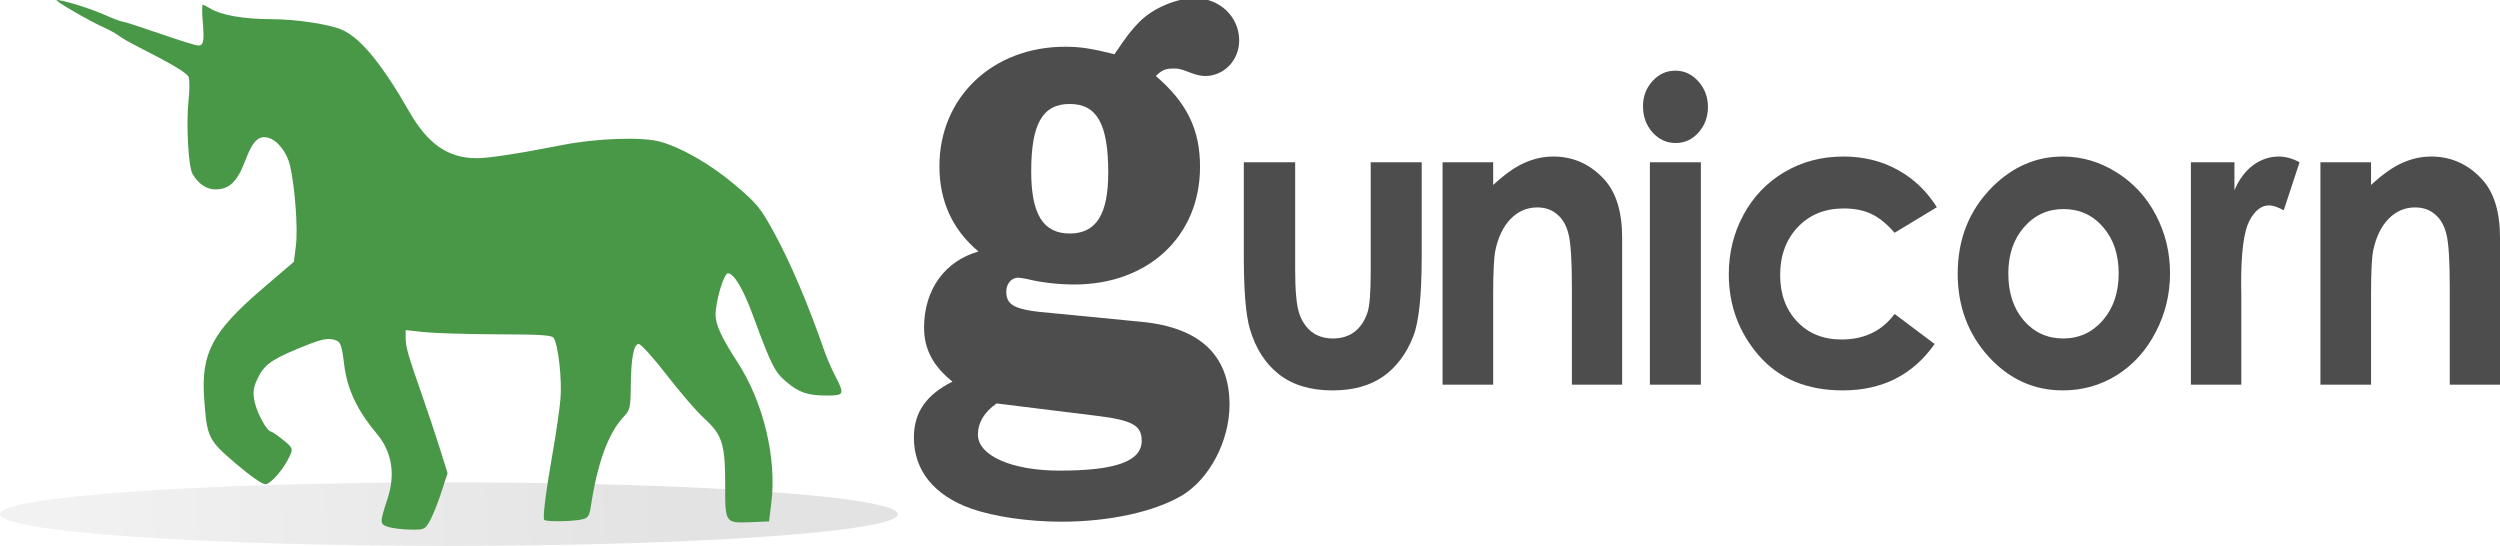
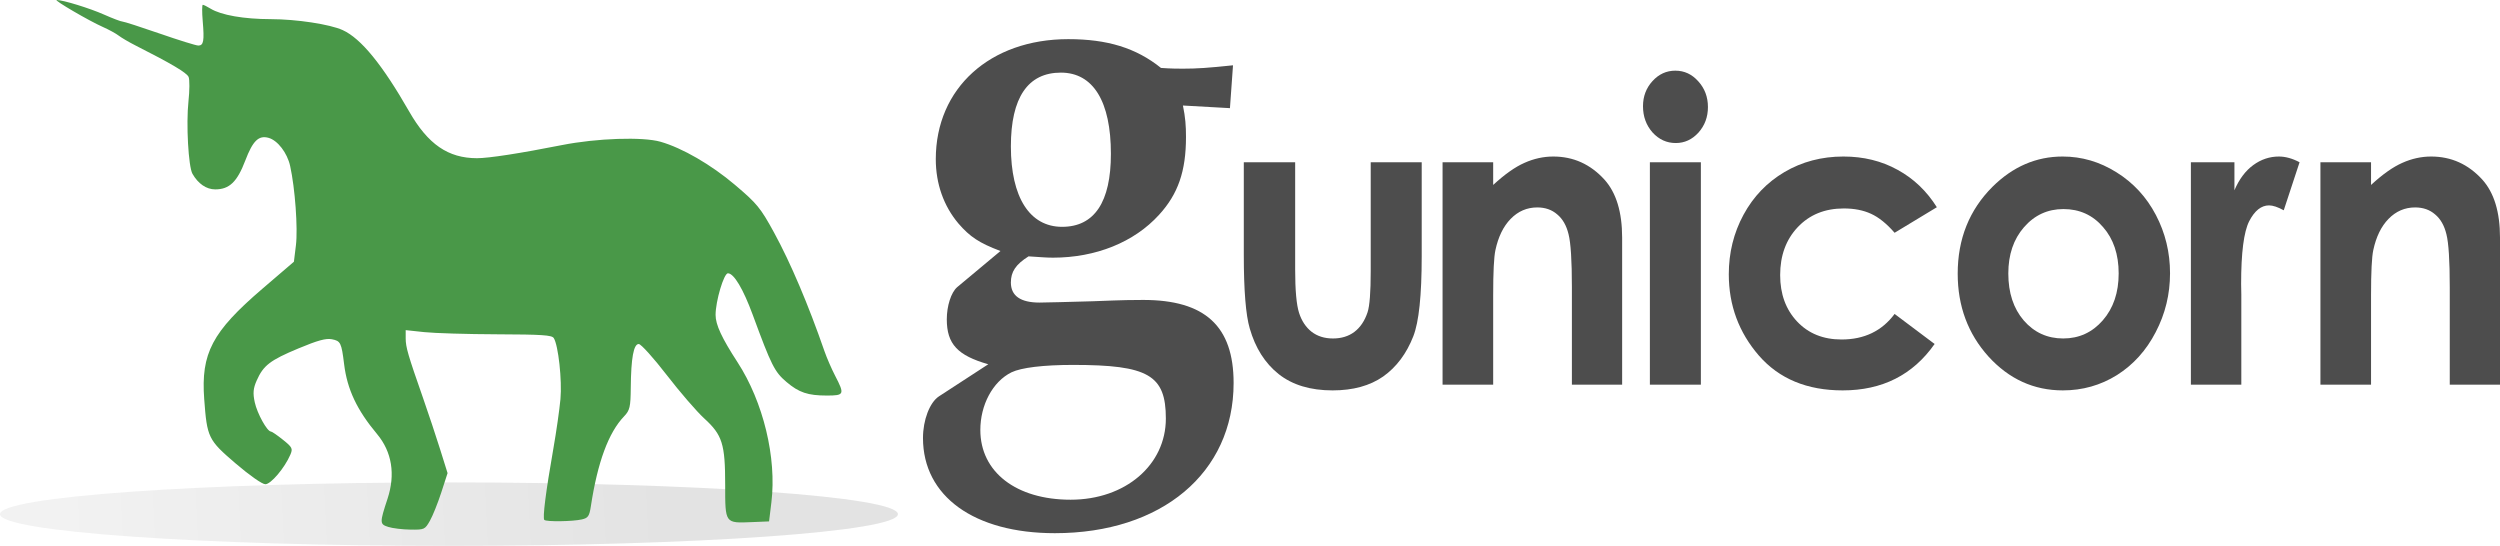
<svg xmlns="http://www.w3.org/2000/svg" xmlns:xlink="http://www.w3.org/1999/xlink" width="740.184" height="161.625" id="svg4375" version="1.1">
  <defs id="defs4377">
    <linearGradient xlink:href="#linearGradient3354-9" id="linearGradient4343" gradientUnits="userSpaceOnUse" x1="-403.073" y1="-40.681" x2="-560.613" y2="-32.882" />
    <linearGradient id="linearGradient3354-9">
      <stop style="stop-color:#959595;stop-opacity:1;" offset="0" id="stop3356-9" />
      <stop style="stop-color:#cccccc;stop-opacity:1;" offset="1" id="stop3358-9" />
    </linearGradient>
+     <linearGradient xlink:href="#linearGradient3354-9" id="linearGradient3269" gradientUnits="userSpaceOnUse" x1="-403.073" y1="-40.681" x2="-560.613" y2="-32.882" />
  </defs>
  <g id="layer1" transform="translate(215.6158,-659.7278)">
-     <g transform="translate(573.1064,1117.815)" id="g4358">
-       <g transform="translate(8,-3.074724)" id="g4345">
-         <g transform="matrix(0.9541009,0,0,1.048107,-244.9856,-348.0804)" style="font-size:118.267px;font-style:normal;font-variant:normal;font-weight:bold;font-stretch:normal;text-align:start;line-height:125%;writing-mode:lr-tb;text-anchor:start;fill:#4d4d4d;fill-opacity:1;stroke:none;font-family:Century Gothic;-inkscape-font-specification:Century Gothic Bold" id="text3109-8-2-3-2">
-           <path d="m -192.307,-56.19 15.938,0 0,30.26 c -2e-5,5.89 0.404,9.99 1.213,12.3 0.808,2.271 2.098,4.042 3.869,5.313 1.809,1.27 4.023,1.906 6.641,1.906 2.618,1.31e-5 4.832,-0.616 6.641,-1.848 1.848,-1.27 3.215,-3.118 4.1,-5.544 0.654,-1.809 0.982,-5.678 0.982,-11.607 l 0,-30.78 15.823,0 0,26.622 c -6e-5,10.972 -0.866,18.479 -2.599,22.522 -2.117,4.928 -5.236,8.72 -9.355,11.376 -4.119,2.618 -9.355,3.927 -15.707,3.927 -6.891,-1.6e-6 -12.474,-1.54 -16.747,-4.62 -4.235,-3.08 -7.218,-7.372 -8.951,-12.878 -1.232,-3.811 -1.848,-10.741 -1.848,-20.789 l 0,-26.16" id="path2910-3" style="fill:#4d4d4d" />
-           <path d="m -130.629,-56.19 15.707,0 0,6.41 c 3.58,-3.003 6.814,-5.082 9.702,-6.237 2.926,-1.193 5.909,-1.79 8.951,-1.79 6.237,6.4e-5 11.53,2.175 15.881,6.525 3.657,3.696 5.486,9.163 5.486,16.4 l 0,41.521 -15.592,0 0,-27.546 c -4.9e-5,-7.507 -0.347,-12.493 -1.039,-14.957 -0.655,-2.464 -1.829,-4.331 -3.523,-5.602 -1.655,-1.309 -3.715,-1.963 -6.179,-1.963 -3.195,5e-5 -5.948,1.078 -8.258,3.234 -2.271,2.117 -3.85,5.063 -4.735,8.835 -0.462,1.963 -0.693,6.218 -0.693,12.762 l 0,25.236 -15.707,0 0,-62.83" id="path2912-9" style="fill:#4d4d4d" />
-           <path d="m -58.383,-82.061 c 2.772,8.9e-5 5.14,1.001 7.103,3.003 2.002,2.002 3.003,4.427 3.003,7.276 -2.4e-5,2.81 -0.982,5.217 -2.945,7.218 -1.963,1.963 -4.312,2.945 -7.045,2.945 -2.81,6.9e-5 -5.217,-1.001 -7.218,-3.003 -1.963,-2.04 -2.945,-4.504 -2.945,-7.392 -4e-6,-2.772 0.982,-5.139 2.945,-7.103 1.963,-1.963 4.331,-2.945 7.103,-2.945 m -7.911,25.871 15.823,0 0,62.83 -15.823,0 0,-62.83" id="path2914-9" style="fill:#4d4d4d" />
-           <path d="m 22.757,-43.486 -13.109,7.218 c -2.464,-2.579 -4.909,-4.37 -7.334,-5.371 -2.387,-1.001 -5.197,-1.501 -8.431,-1.501 -5.89,5e-5 -10.664,1.771 -14.321,5.313 -3.619,3.503 -5.428,8.008 -5.428,13.513 -2.1e-5,5.351 1.752,9.721 5.255,13.109 3.503,3.388 8.104,5.082 13.802,5.082 7.045,1.28e-5 12.531,-2.406 16.458,-7.218 L 22.064,-4.853 C 15.326,3.887 5.817,8.256 -6.464,8.256 -17.513,8.256 -26.175,4.984 -32.45,-1.561 c -6.237,-6.545 -9.355,-14.206 -9.355,-22.984 -5e-6,-6.083 1.521,-11.684 4.562,-16.805 3.041,-5.12 7.276,-9.143 12.704,-12.069 5.467,-2.926 11.569,-4.389 18.306,-4.389 6.237,6.4e-5 11.838,1.251 16.805,3.754 4.966,2.464 9.028,5.987 12.185,10.568" id="path2916-7" style="fill:#4d4d4d" />
-           <path d="m 61.798,-57.807 c 5.929,6.4e-5 11.492,1.482 16.689,4.447 5.236,2.964 9.317,6.988 12.243,12.069 2.926,5.082 4.389,10.568 4.389,16.458 -7e-5,5.929 -1.482,11.473 -4.447,16.631 C 87.746,-3.043 83.742,0.999 78.66,3.925 73.579,6.812 67.977,8.256 61.856,8.256 52.847,8.256 45.147,5.061 38.757,-1.33 32.405,-7.759 29.228,-15.555 29.228,-24.718 c -5e-6,-9.817 3.6,-17.998 10.799,-24.543 6.314,-5.698 13.571,-8.547 21.771,-8.547 m 0.231,14.841 c -4.889,5e-5 -8.97,1.713 -12.243,5.14 -3.234,3.388 -4.851,7.738 -4.851,13.051 -2e-5,5.467 1.598,9.894 4.793,13.282 3.234,3.388 7.315,5.082 12.243,5.082 4.928,1.31e-5 9.028,-1.713 12.3,-5.14 3.272,-3.426 4.909,-7.834 4.909,-13.224 -5e-5,-5.39 -1.617,-9.759 -4.851,-13.109 -3.195,-3.388 -7.296,-5.082 -12.3,-5.082" id="path2918-0" style="fill:#4d4d4d" />
-           <path d="m 101.59,-56.19 13.513,0 0,7.911 c 1.463,-3.118 3.407,-5.486 5.833,-7.103 2.425,-1.617 5.082,-2.425 7.969,-2.425 2.04,6.4e-5 4.177,0.539 6.41,1.617 l -4.909,13.571 c -1.848,-0.924 -3.369,-1.386 -4.562,-1.386 -2.425,5e-5 -4.485,1.501 -6.179,4.504 -1.655,3.003 -2.483,8.893 -2.483,17.671 l 0.058,3.061 0,25.409 -15.65,0 0,-62.83" id="path2920-3" style="fill:#4d4d4d" />
-           <path d="m 141.787,-56.19 15.707,0 0,6.41 c 3.58,-3.003 6.814,-5.082 9.702,-6.237 2.926,-1.193 5.909,-1.79 8.951,-1.79 6.237,6.4e-5 11.53,2.175 15.881,6.525 3.657,3.696 5.486,9.163 5.486,16.4 l 0,41.521 -15.592,0 0,-27.546 c -5e-5,-7.507 -0.347,-12.493 -1.039,-14.957 -0.655,-2.464 -1.829,-4.331 -3.523,-5.602 -1.655,-1.309 -3.715,-1.963 -6.179,-1.963 -3.195,5e-5 -5.948,1.078 -8.258,3.234 -2.271,2.117 -3.85,5.063 -4.735,8.835 -0.462,1.963 -0.693,6.218 -0.693,12.762 l 0,25.236 -15.707,0 0,-62.83" id="path2922-9" style="fill:#4d4d4d" />
-         </g>
-         <g id="g2886-8" transform="matrix(1.486876,0,0,1.486876,-103.3032,-374.4072)" style="fill:#4d4d4d;fill-opacity:1">
-           <text transform="scale(0.9541009,1.048107)" id="text3109-8-2-3-7-6" y="18.064" x="-299.126" style="font-size:118.267px;font-style:normal;font-variant:normal;font-weight:300;font-stretch:normal;text-align:start;line-height:100%;writing-mode:lr-tb;text-anchor:start;fill:#4d4d4d;fill-opacity:1;stroke:none;font-family:Bookman Old Style;-inkscape-font-specification:Bookman Old Style Light" xml:space="preserve">
-             <tspan id="tspan2884-5" style="font-size:118.267px;font-style:normal;font-variant:normal;font-weight:bold;font-stretch:normal;text-align:start;line-height:100%;writing-mode:lr-tb;text-anchor:start;fill:#4d4d4d;fill-opacity:1;font-family:Bookman Old Style;-inkscape-font-specification:Bookman Old Style Semi-Bold" x="-299.126" y="18.064">g</tspan>
-           </text>
-         </g>
-       </g>
-       <g transform="translate(-705.2871,10.92527)" id="g4337">
-         <path style="opacity:0.264;fill:url(#linearGradient4343);fill-opacity:1;stroke:none" id="path3423-1" d="m -339.897,-32.882 c 0,4.693 -53.806,8.497 -120.178,8.497 -66.372,0 -120.178,-3.804 -120.178,-8.497 0,-4.693 53.806,-8.497 120.178,-8.497 66.372,0 120.178,3.804 120.178,8.497 z" transform="matrix(1.106061,0,0,1.106061,558.3603,-280.4171)" />
-         <path id="path3046-2-3-0" d="m 31.525,-313.001 c -2.573,-0.819 -2.582,-1.181 -0.212,-8.379 2.368,-7.189 1.283,-13.864 -3.106,-19.112 -5.968,-7.136 -8.842,-13.225 -9.758,-20.674 -0.786,-6.396 -1.036,-6.903 -3.64,-7.403 -1.746,-0.335 -4.159,0.329 -9.91,2.727 -8.366,3.49 -10.359,5.022 -12.333,9.484 -1.037,2.344 -1.162,3.748 -0.573,6.46 0.718,3.311 3.662,8.641 4.777,8.648 0.291,0.002 1.897,1.102 3.57,2.445 2.776,2.229 2.966,2.616 2.181,4.433 -1.707,3.947 -5.762,8.733 -7.4,8.733 -0.919,0 -4.672,-2.628 -8.802,-6.165 -8.113,-6.947 -8.454,-7.644 -9.292,-19.031 -1,-13.587 2.341,-19.928 17.222,-32.685 l 9.333,-8.001 0.596,-4.853 c 0.615,-5.003 -0.252,-16.917 -1.708,-23.493 -0.861,-3.885 -3.7,-7.585 -6.395,-8.333 -2.936,-0.815 -4.657,0.866 -6.891,6.729 -2.41,6.326 -4.713,8.532 -8.905,8.532 -2.611,0 -5.048,-1.67 -6.73,-4.613 -1.206,-2.109 -1.905,-14.779 -1.185,-21.448 0.347,-3.208 0.367,-6.456 0.044,-7.218 -0.525,-1.24 -5.042,-3.921 -15.692,-9.315 -1.936,-0.981 -4.193,-2.301 -5.016,-2.934 -0.823,-0.633 -2.957,-1.797 -4.743,-2.587 -4.046,-1.788 -14.596,-7.957 -13.608,-7.957 1.868,0 9.787,2.437 14.002,4.31 2.573,1.143 5.037,2.078 5.474,2.078 0.437,0 5.398,1.597 11.024,3.549 5.626,1.952 10.768,3.549 11.427,3.549 1.565,0 1.81,-1.354 1.309,-7.221 -0.228,-2.665 -0.218,-4.846 0.022,-4.846 0.24,0 1.277,0.515 2.304,1.143 3.138,1.921 9.887,3.098 17.821,3.107 7.586,0.009 17.487,1.513 21.271,3.233 5.429,2.467 11.726,10.172 19.714,24.123 5.553,9.698 11.521,13.805 20.072,13.814 3.457,0.004 12.681,-1.421 25.171,-3.889 10.299,-2.034 23.894,-2.492 29.171,-0.981 6.438,1.843 14.95,6.769 21.989,12.726 6.587,5.575 7.602,6.813 11.649,14.21 4.829,8.829 10.159,21.376 14.899,35.075 0.675,1.952 2.102,5.235 3.17,7.296 2.85,5.499 2.708,5.835 -2.471,5.835 -5.621,0 -8.257,-0.886 -11.942,-4.015 -3.534,-3.001 -4.457,-4.837 -9.989,-19.866 -2.833,-7.698 -5.591,-12.317 -7.354,-12.317 -1.208,0 -3.653,8.249 -3.653,12.325 0,2.895 1.814,6.805 6.504,14.021 7.619,11.722 11.626,28.292 10.022,41.437 l -0.693,5.678 -5.077,0.211 c -7.994,0.333 -7.914,0.444 -7.914,-10.987 0,-12.169 -0.829,-14.805 -6.199,-19.712 -2.231,-2.039 -7.235,-7.83 -11.121,-12.871 -3.886,-5.04 -7.607,-9.164 -8.27,-9.164 -1.522,0 -2.281,4.145 -2.362,12.899 -0.053,5.765 -0.28,6.741 -1.981,8.517 -4.611,4.816 -7.848,13.585 -9.843,26.668 -0.442,2.896 -0.82,3.438 -2.697,3.859 -2.76,0.62 -10.408,0.721 -11.068,0.147 -0.568,-0.495 0.428,-8.359 2.687,-21.215 0.858,-4.88 1.794,-11.427 2.08,-14.55 0.51,-5.56 -0.63,-15.976 -1.979,-18.083 -0.561,-0.876 -3.417,-1.066 -16.777,-1.115 -8.856,-0.033 -18.567,-0.324 -21.582,-0.647 l -5.481,-0.588 0,2.432 c 0,2.604 0.668,4.9 5.132,17.647 1.572,4.489 3.851,11.333 5.063,15.209 l 2.204,7.046 -1.86,5.729 c -1.023,3.151 -2.541,6.927 -3.374,8.391 -1.469,2.582 -1.641,2.66 -5.76,2.606 -2.335,-0.031 -5.286,-0.387 -6.558,-0.792 z" style="fill:#499848;fill-opacity:1" />
-       </g>
+     <g transform="matrix(0.9541009,0,0,1.048107,336.1208,766.6595)" style="font-size:118.267px;font-style:normal;font-variant:normal;font-weight:bold;font-stretch:normal;text-align:start;line-height:125%;writing-mode:lr-tb;text-anchor:start;fill:#4d4d4d;fill-opacity:1;stroke:none;font-family:Century Gothic;-inkscape-font-specification:Century Gothic Bold" id="text3109-8-2-3-2">
+       <path d="m -192.307,-56.19 15.938,0 0,30.26 c -2e-5,5.89 0.404,9.99 1.213,12.3 0.808,2.271 2.098,4.042 3.869,5.313 1.809,1.27 4.023,1.906 6.641,1.906 2.618,1.31e-5 4.832,-0.616 6.641,-1.848 1.848,-1.27 3.215,-3.118 4.1,-5.544 0.654,-1.809 0.982,-5.678 0.982,-11.607 l 0,-30.78 15.823,0 0,26.622 c -6e-5,10.972 -0.866,18.479 -2.599,22.522 -2.117,4.928 -5.236,8.72 -9.355,11.376 -4.119,2.618 -9.355,3.927 -15.707,3.927 -6.891,-1.6e-6 -12.474,-1.54 -16.747,-4.62 -4.235,-3.08 -7.218,-7.372 -8.951,-12.878 -1.232,-3.811 -1.848,-10.741 -1.848,-20.789 l 0,-26.16" id="path2910-3" style="fill:#4d4d4d" />
+       <path d="m -130.629,-56.19 15.707,0 0,6.41 c 3.58,-3.003 6.814,-5.082 9.702,-6.237 2.926,-1.193 5.909,-1.79 8.951,-1.79 6.237,6.4e-5 11.53,2.175 15.881,6.525 3.657,3.696 5.486,9.163 5.486,16.4 l 0,41.521 -15.592,0 0,-27.546 c -4.9e-5,-7.507 -0.347,-12.493 -1.039,-14.957 -0.655,-2.464 -1.829,-4.331 -3.523,-5.602 -1.655,-1.309 -3.715,-1.963 -6.179,-1.963 -3.195,5e-5 -5.948,1.078 -8.258,3.234 -2.271,2.117 -3.85,5.063 -4.735,8.835 -0.462,1.963 -0.693,6.218 -0.693,12.762 l 0,25.236 -15.707,0 0,-62.83" id="path2912-9" style="fill:#4d4d4d" />
+       <path d="m -58.383,-82.061 c 2.772,8.9e-5 5.14,1.001 7.103,3.003 2.002,2.002 3.003,4.427 3.003,7.276 -2.4e-5,2.81 -0.982,5.217 -2.945,7.218 -1.963,1.963 -4.312,2.945 -7.045,2.945 -2.81,6.9e-5 -5.217,-1.001 -7.218,-3.003 -1.963,-2.04 -2.945,-4.504 -2.945,-7.392 -4e-6,-2.772 0.982,-5.139 2.945,-7.103 1.963,-1.963 4.331,-2.945 7.103,-2.945 m -7.911,25.871 15.823,0 0,62.83 -15.823,0 0,-62.83" id="path2914-9" style="fill:#4d4d4d" />
+       <path d="m 22.757,-43.486 -13.109,7.218 c -2.464,-2.579 -4.909,-4.37 -7.334,-5.371 -2.387,-1.001 -5.197,-1.501 -8.431,-1.501 -5.89,5e-5 -10.664,1.771 -14.321,5.313 -3.619,3.503 -5.428,8.008 -5.428,13.513 -2.1e-5,5.351 1.752,9.721 5.255,13.109 3.503,3.388 8.104,5.082 13.802,5.082 7.045,1.28e-5 12.531,-2.406 16.458,-7.218 L 22.064,-4.853 C 15.326,3.887 5.817,8.256 -6.464,8.256 -17.513,8.256 -26.175,4.984 -32.45,-1.561 c -6.237,-6.545 -9.355,-14.206 -9.355,-22.984 -5e-6,-6.083 1.521,-11.684 4.562,-16.805 3.041,-5.12 7.276,-9.143 12.704,-12.069 5.467,-2.926 11.569,-4.389 18.306,-4.389 6.237,6.4e-5 11.838,1.251 16.805,3.754 4.966,2.464 9.028,5.987 12.185,10.568" id="path2916-7" style="fill:#4d4d4d" />
+       <path d="m 61.798,-57.807 c 5.929,6.4e-5 11.492,1.482 16.689,4.447 5.236,2.964 9.317,6.988 12.243,12.069 2.926,5.082 4.389,10.568 4.389,16.458 -7e-5,5.929 -1.482,11.473 -4.447,16.631 C 87.746,-3.043 83.742,0.999 78.66,3.925 73.579,6.812 67.977,8.256 61.856,8.256 52.847,8.256 45.147,5.061 38.757,-1.33 32.405,-7.759 29.228,-15.555 29.228,-24.718 c -5e-6,-9.817 3.6,-17.998 10.799,-24.543 6.314,-5.698 13.571,-8.547 21.771,-8.547 m 0.231,14.841 c -4.889,5e-5 -8.97,1.713 -12.243,5.14 -3.234,3.388 -4.851,7.738 -4.851,13.051 -2e-5,5.467 1.598,9.894 4.793,13.282 3.234,3.388 7.315,5.082 12.243,5.082 4.928,1.31e-5 9.028,-1.713 12.3,-5.14 3.272,-3.426 4.909,-7.834 4.909,-13.224 -5e-5,-5.39 -1.617,-9.759 -4.851,-13.109 -3.195,-3.388 -7.296,-5.082 -12.3,-5.082" id="path2918-0" style="fill:#4d4d4d" />
+       <path d="m 101.59,-56.19 13.513,0 0,7.911 c 1.463,-3.118 3.407,-5.486 5.833,-7.103 2.425,-1.617 5.082,-2.425 7.969,-2.425 2.04,6.4e-5 4.177,0.539 6.41,1.617 l -4.909,13.571 c -1.848,-0.924 -3.369,-1.386 -4.562,-1.386 -2.425,5e-5 -4.485,1.501 -6.179,4.504 -1.655,3.003 -2.483,8.893 -2.483,17.671 l 0.058,3.061 0,25.409 -15.65,0 0,-62.83" id="path2920-3" style="fill:#4d4d4d" />
+       <path d="m 141.787,-56.19 15.707,0 0,6.41 c 3.58,-3.003 6.814,-5.082 9.702,-6.237 2.926,-1.193 5.909,-1.79 8.951,-1.79 6.237,6.4e-5 11.53,2.175 15.881,6.525 3.657,3.696 5.486,9.163 5.486,16.4 l 0,41.521 -15.592,0 0,-27.546 c -5e-5,-7.507 -0.347,-12.493 -1.039,-14.957 -0.655,-2.464 -1.829,-4.331 -3.523,-5.602 -1.655,-1.309 -3.715,-1.963 -6.179,-1.963 -3.195,5e-5 -5.948,1.078 -8.258,3.234 -2.271,2.117 -3.85,5.063 -4.735,8.835 -0.462,1.963 -0.693,6.218 -0.693,12.762 l 0,25.236 -15.707,0 0,-62.83" id="path2922-9" style="fill:#4d4d4d" />
    </g>
+     <g id="g2886-8" transform="matrix(1.486876,0,0,1.486876,477.8032,740.3327)" style="fill:#4d4d4d;fill-opacity:1">
+       <text transform="scale(0.9541009,1.048107)" id="text3109-8-2-3-7-6" y="15.699" x="-299.476" style="font-size:127.356px;font-style:normal;font-variant:normal;font-weight:bold;font-stretch:normal;text-align:start;line-height:100%;writing-mode:lr-tb;text-anchor:start;fill:#4d4d4d;fill-opacity:1;stroke:none;font-family:Palatino;-inkscape-font-specification:Palatino Bold" xml:space="preserve">
+         <tspan id="tspan2884-5" style="font-size:127.356px;font-style:normal;font-variant:normal;font-weight:bold;font-stretch:normal;text-align:start;line-height:100%;writing-mode:lr-tb;text-anchor:start;fill:#4d4d4d;fill-opacity:1;font-family:Palatino;-inkscape-font-specification:Palatino Bold" x="-299.476" y="15.699">g</tspan>
+       </text>
+     </g>
+     <path style="opacity:0.264;fill:url(#linearGradient3269);fill-opacity:1;stroke:none" id="path3423-1" d="m -339.897,-32.882 a 120.178,8.497 0 1 1 -240.356,0 120.178,8.497 0 1 1 240.356,0 z" transform="matrix(1.106061,0,0,1.106061,426.1796,848.3229)" />
+     <path id="path3046-2-3-0" d="m -100.655,815.738 c -2.573,-0.819 -2.582,-1.181 -0.212,-8.379 2.368,-7.189 1.283,-13.864 -3.106,-19.112 -5.968,-7.136 -8.842,-13.225 -9.758,-20.674 -0.786,-6.396 -1.036,-6.903 -3.64,-7.403 -1.746,-0.335 -4.159,0.329 -9.91,2.727 -8.366,3.49 -10.359,5.022 -12.333,9.484 -1.037,2.344 -1.162,3.748 -0.573,6.46 0.718,3.311 3.662,8.641 4.777,8.648 0.291,0.002 1.897,1.102 3.57,2.445 2.776,2.229 2.966,2.616 2.181,4.433 -1.707,3.947 -5.762,8.733 -7.4,8.733 -0.919,0 -4.672,-2.628 -8.802,-6.165 -8.113,-6.947 -8.454,-7.644 -9.292,-19.031 -1,-13.587 2.341,-19.928 17.222,-32.685 l 9.333,-8.001 0.596,-4.853 c 0.615,-5.003 -0.252,-16.917 -1.708,-23.493 -0.861,-3.885 -3.7,-7.585 -6.395,-8.333 -2.936,-0.815 -4.657,0.866 -6.891,6.729 -2.41,6.326 -4.713,8.532 -8.905,8.532 -2.611,0 -5.048,-1.67 -6.73,-4.613 -1.206,-2.109 -1.905,-14.779 -1.185,-21.448 0.347,-3.208 0.367,-6.456 0.044,-7.218 -0.525,-1.24 -5.042,-3.921 -15.692,-9.315 -1.936,-0.981 -4.193,-2.301 -5.016,-2.934 -0.823,-0.633 -2.957,-1.797 -4.743,-2.587 -4.046,-1.788 -14.596,-7.957 -13.608,-7.957 1.868,0 9.787,2.437 14.002,4.31 2.573,1.143 5.037,2.078 5.474,2.078 0.437,0 5.398,1.597 11.024,3.549 5.626,1.952 10.768,3.549 11.427,3.549 1.565,0 1.81,-1.354 1.309,-7.221 -0.228,-2.665 -0.218,-4.846 0.022,-4.846 0.24,0 1.277,0.515 2.304,1.143 3.138,1.921 9.887,3.098 17.821,3.107 7.586,0.009 17.487,1.513 21.271,3.233 5.429,2.467 11.726,10.172 19.714,24.123 5.553,9.698 11.521,13.805 20.072,13.814 3.457,0.004 12.681,-1.421 25.171,-3.889 10.299,-2.034 23.894,-2.492 29.171,-0.981 6.438,1.843 14.95,6.769 21.989,12.726 6.587,5.575 7.602,6.813 11.649,14.21 4.829,8.829 10.159,21.376 14.899,35.075 0.675,1.952 2.102,5.235 3.17,7.296 2.85,5.499 2.708,5.835 -2.471,5.835 -5.621,0 -8.257,-0.886 -11.942,-4.015 -3.534,-3.001 -4.457,-4.837 -9.989,-19.866 -2.833,-7.698 -5.591,-12.317 -7.354,-12.317 -1.208,0 -3.653,8.249 -3.653,12.325 0,2.895 1.814,6.805 6.504,14.021 7.619,11.722 11.626,28.292 10.022,41.437 l -0.693,5.678 -5.077,0.211 c -7.994,0.333 -7.914,0.444 -7.914,-10.987 0,-12.169 -0.829,-14.805 -6.199,-19.712 -2.231,-2.039 -7.235,-7.83 -11.121,-12.871 -3.886,-5.04 -7.607,-9.164 -8.27,-9.164 -1.522,0 -2.281,4.145 -2.362,12.899 -0.053,5.765 -0.28,6.741 -1.981,8.517 -4.611,4.816 -7.848,13.585 -9.843,26.668 -0.442,2.896 -0.82,3.438 -2.697,3.859 -2.76,0.62 -10.408,0.721 -11.068,0.147 -0.568,-0.495 0.428,-8.359 2.687,-21.215 0.858,-4.88 1.794,-11.427 2.08,-14.55 0.51,-5.56 -0.63,-15.976 -1.979,-18.083 -0.561,-0.876 -3.417,-1.066 -16.777,-1.115 -8.856,-0.033 -18.567,-0.324 -21.582,-0.647 l -5.481,-0.588 0,2.432 c 0,2.604 0.668,4.9 5.132,17.647 1.572,4.489 3.851,11.333 5.063,15.209 l 2.204,7.046 -1.86,5.729 c -1.023,3.151 -2.541,6.927 -3.374,8.391 -1.469,2.582 -1.641,2.66 -5.76,2.606 -2.335,-0.031 -5.286,-0.387 -6.558,-0.792 z" style="fill:#499848;fill-opacity:1" />
  </g>
</svg>
